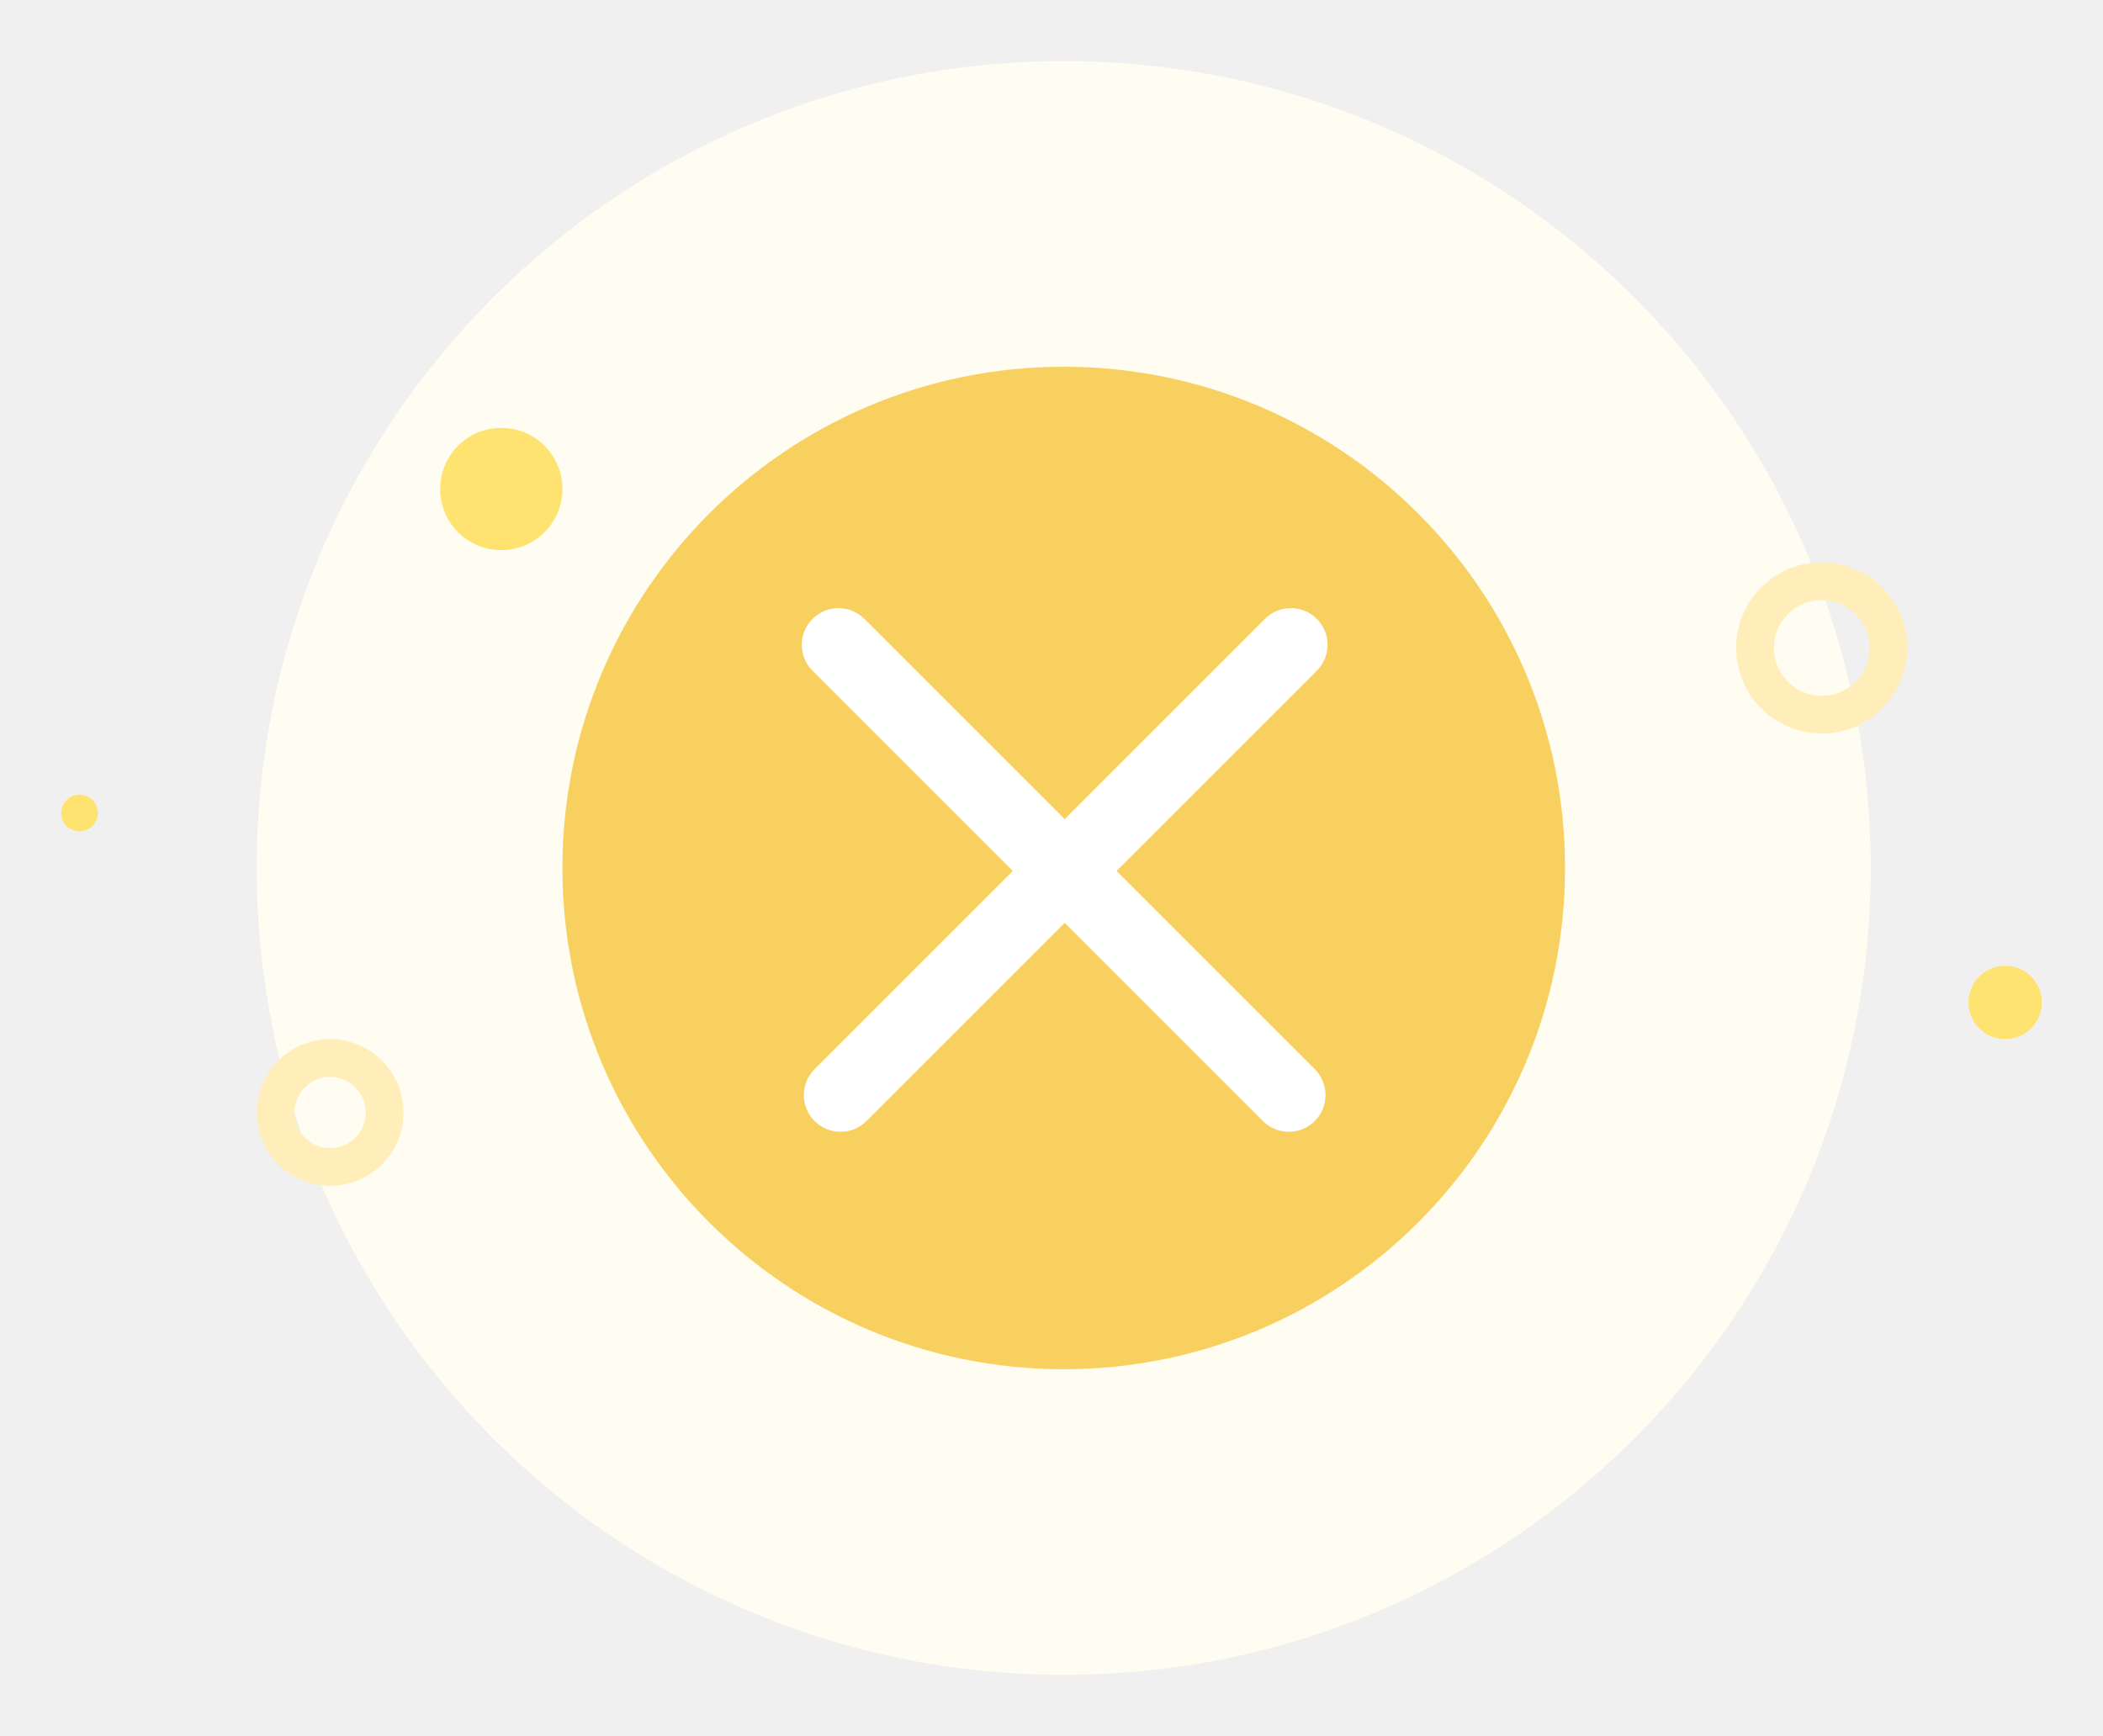
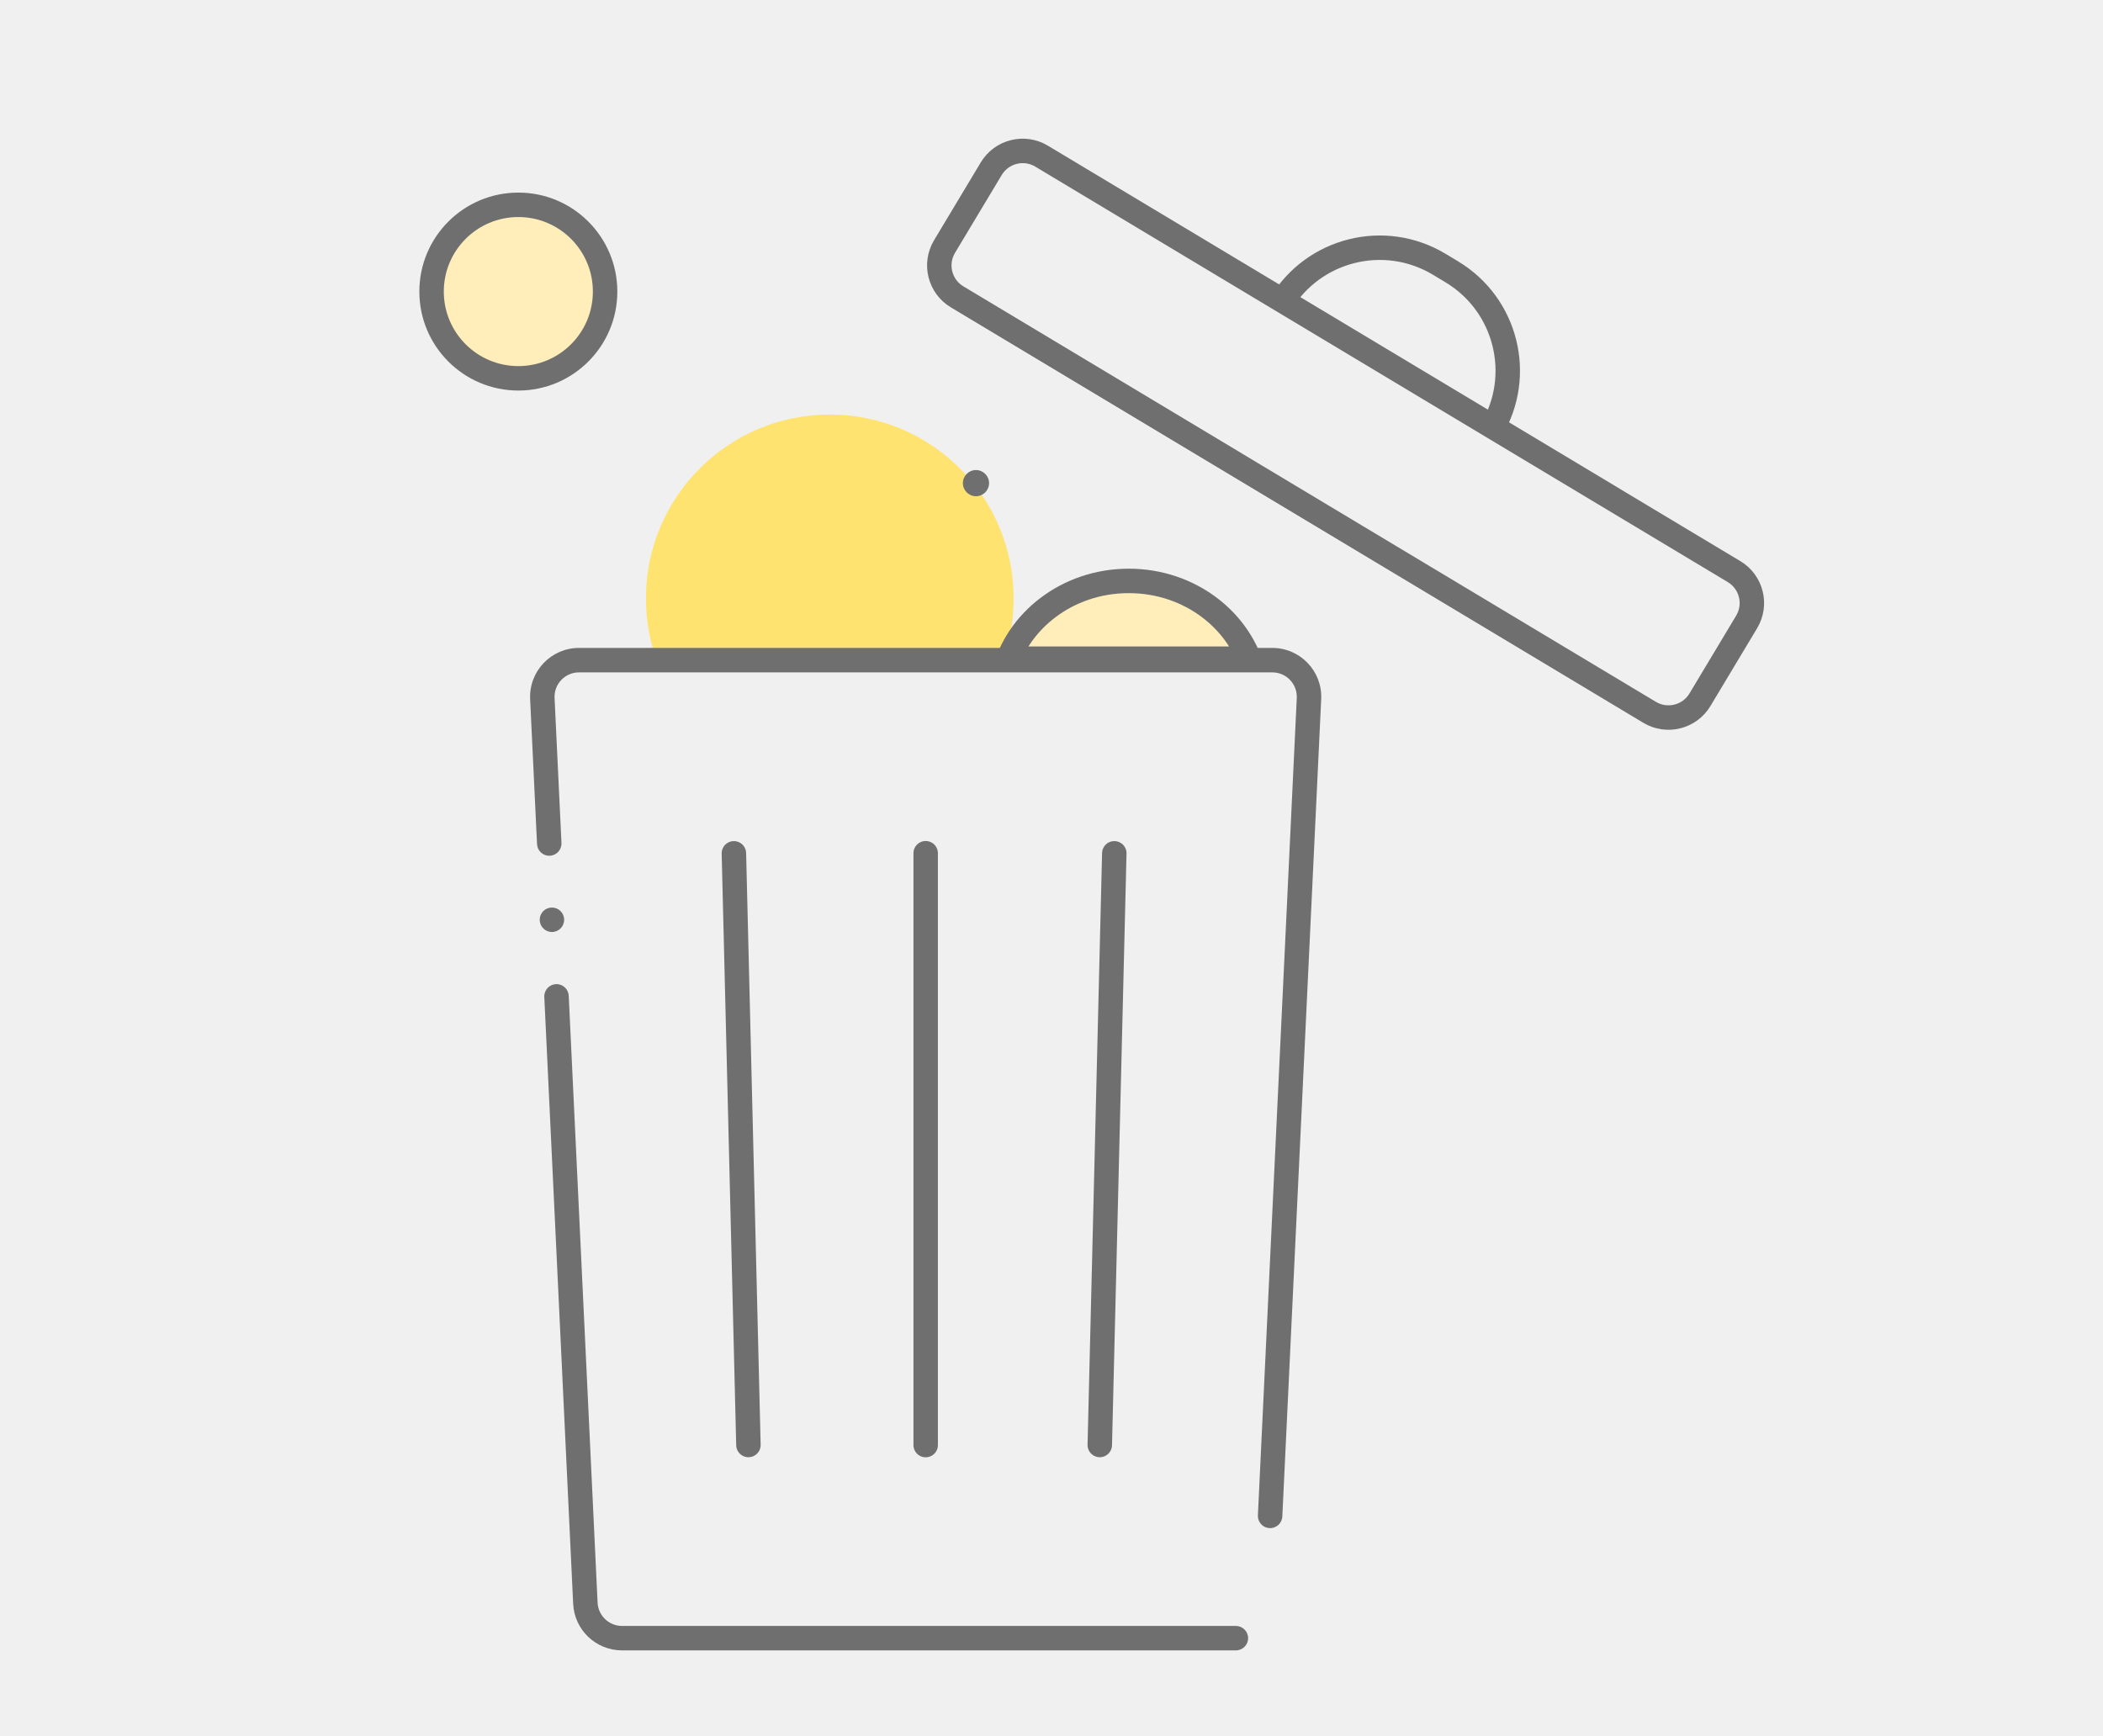
<svg xmlns="http://www.w3.org/2000/svg" width="172" height="142" viewBox="0 0 172 142" fill="none">
-   <path d="M153 71C153 107.451 123.451 137 87 137C50.549 137 21 107.451 21 71C21 34.549 50.549 5 87 5C123.451 5 153 34.549 153 71Z" fill="#FFFCF1" />
-   <circle cx="87" cy="71" r="41" fill="#F8D05F" />
-   <path fill-rule="evenodd" clip-rule="evenodd" d="M107.701 54.866C108.873 53.694 108.873 51.795 107.701 50.623C106.529 49.451 104.629 49.451 103.457 50.623L87.078 67.002L70.698 50.623C69.527 49.451 67.627 49.451 66.455 50.623C65.283 51.795 65.283 53.695 66.455 54.867L82.834 71.246L66.624 87.456C65.452 88.628 65.452 90.528 66.624 91.7C67.796 92.872 69.695 92.872 70.867 91.7L87.078 75.489L103.289 91.7C104.46 92.872 106.36 92.872 107.532 91.7C108.704 90.528 108.704 88.629 107.532 87.457L91.321 71.246L107.701 54.866Z" fill="white" />
-   <circle cx="164" cy="82" r="3" fill="#FFE371" />
-   <circle cx="6.5" cy="66.5" r="1.5" fill="#FFE371" />
-   <circle cx="41" cy="40" r="5" fill="#FFE371" />
-   <circle cx="27" cy="91" r="4.456" stroke="#FFEEBA" stroke-width="3.087" />
-   <circle cx="149" cy="53" r="5.456" stroke="#FFEEBA" stroke-width="3.087" />
+   <path fill-rule="evenodd" clip-rule="evenodd" d="M102.42 54.507H81.63C83.475 50.62 87.436 47.932 92.025 47.932C96.614 47.932 100.575 50.62 102.42 54.507Z" fill="#FFEEBA" />
+   <path fill-rule="evenodd" clip-rule="evenodd" d="M82.286 53.229C82.688 51.871 82.904 50.434 82.904 48.946C82.904 40.641 76.172 33.908 67.867 33.908C59.562 33.908 52.83 40.641 52.83 48.946C52.83 50.434 53.046 51.871 53.448 53.229H82.286Z" fill="#FFE371" />
+   <mask id="path-3-inside-1_2006:4911" fill="white">
+     <path fill-rule="evenodd" clip-rule="evenodd" d="M103.524 54.88H81.111C82.286 50.09 86.857 46.518 92.318 46.518C97.778 46.518 102.35 50.09 103.524 54.88Z" />
+   </mask>
+   <path d="M81.111 54.88L79.169 54.404L78.562 56.88H81.111V54.88ZM103.524 54.88V56.88H106.074L105.467 54.404L103.524 54.88ZM81.111 56.88H103.524V52.88H81.111V56.88ZM83.054 55.356C83.995 51.518 87.718 48.518 92.318 48.518V44.518C85.996 44.518 80.576 48.662 79.169 54.404L83.054 55.356ZM92.318 48.518C96.917 48.518 100.641 51.518 101.582 55.356L105.467 54.404C104.059 48.662 98.639 44.518 92.318 44.518V48.518Z" fill="#6F6F6F" mask="url(#path-3-inside-1_2006:4911)" />
+   <mask id="path-5-inside-2_2006:4911" fill="white">
+ </mask>
+   <path d="M81.327 52.945C81.17 53.474 81.472 54.031 82.001 54.188C82.531 54.345 83.087 54.043 83.244 53.513L81.327 52.945ZM52.49 53.513C52.647 54.043 53.203 54.345 53.733 54.188C54.262 54.031 54.564 53.474 54.407 52.945L52.49 53.513ZM75.23 36.992C75.7 37.282 76.316 37.136 76.606 36.666C76.896 36.196 76.751 35.58 76.281 35.29L75.23 36.992ZM82.989 43.592C82.805 43.072 82.233 42.799 81.713 42.983C81.192 43.168 80.919 43.739 81.103 44.26L82.989 43.592ZM81.904 48.946C81.904 50.337 81.702 51.678 81.327 52.945L83.244 53.513C83.674 52.065 83.904 50.531 83.904 48.946H81.904ZM54.407 52.945C54.032 51.678 53.83 50.337 53.83 48.946H51.83C51.83 50.531 52.06 52.065 52.49 53.513L54.407 52.945ZM53.83 48.946C53.83 41.193 60.114 34.908 67.867 34.908V32.908C59.01 32.908 51.83 40.088 51.83 48.946H53.83ZM67.867 34.908C70.569 34.908 73.09 35.671 75.23 36.992L76.281 35.29C73.834 33.78 70.951 32.908 67.867 32.908V34.908ZM81.103 44.26C81.622 45.724 81.904 47.301 81.904 48.946H83.904C83.904 47.07 83.582 45.268 82.989 43.592L81.103 44.26Z" fill="#6F6F6F" mask="url(#path-5-inside-2_2006:4911)" />
+   <path d="M101.081 135C101.633 135 102.081 134.552 102.081 134C102.081 133.448 101.633 133 101.081 133L101.081 135ZM46.111 94L45.112 94.047L46.111 94ZM45.635 84L44.636 84.047L45.635 84ZM44.684 64L45.683 63.953L44.684 64ZM43.923 69.047C43.949 69.599 44.418 70.025 44.969 69.999C45.521 69.973 45.947 69.504 45.921 68.953L43.923 69.047ZM46.515 81.453C46.489 80.901 46.02 80.475 45.469 80.501C44.917 80.527 44.491 80.996 44.517 81.547L46.515 81.453ZM105.307 94L104.308 93.953L105.307 94ZM104.356 114L103.357 113.953L104.356 114ZM102.881 123.953C102.855 124.504 103.281 124.973 103.833 124.999C104.384 125.025 104.853 124.599 104.879 124.047L102.881 123.953ZM104.831 104L105.83 104.048L104.831 104ZM104.118 119L105.117 119.047L104.118 119ZM104.594 109L105.592 109.048L104.594 109ZM107.059 57.142L108.058 57.19L107.059 57.142ZM44.358 57.142L45.357 57.095L44.358 57.142ZM47.877 131.142L48.876 131.095L47.877 131.142ZM101.081 133L50.873 133L50.873 135L101.081 135L101.081 133ZM47.355 55L104.063 55L104.063 53L47.355 53L47.355 55ZM48.876 131.095L47.11 93.953L45.112 94.047L46.878 131.19L48.876 131.095ZM47.11 93.953L46.634 83.953L44.636 84.047L45.112 94.047L47.11 93.953ZM45.683 63.953L45.357 57.095L43.359 57.19L43.685 64.047L45.683 63.953ZM45.921 68.953L45.683 63.953L43.685 64.047L43.923 69.047L45.921 68.953ZM46.634 83.953L46.515 81.453L44.517 81.547L44.636 84.047L46.634 83.953ZM106.06 57.095L104.308 93.953L106.306 94.047L108.058 57.19L106.06 57.095ZM104.308 93.953L103.832 103.953L105.83 104.048L106.306 94.047L104.308 93.953ZM103.357 113.953L103.119 118.953L105.117 119.047L105.355 114.047L103.357 113.953ZM103.119 118.953L102.881 123.953L104.879 124.047L105.117 119.047L103.119 118.953ZM103.832 103.953L103.595 108.953L105.592 109.048L105.83 104.048L103.832 103.953ZM103.595 108.953L103.357 113.953L105.355 114.047L105.592 109.048L103.595 108.953ZM104.063 55C105.205 55 106.115 55.954 106.06 57.095L108.058 57.19C108.167 54.909 106.346 53 104.063 53L104.063 55ZM47.355 53C45.071 53 43.251 54.909 43.359 57.19L45.357 57.095C45.303 55.954 46.213 55 47.355 55L47.355 53ZM50.873 133C49.806 133 48.926 132.161 48.876 131.095L46.878 131.19C46.979 133.323 48.738 135 50.873 135L50.873 133Z" fill="#6F6F6F" />
+   <circle cx="45.141" cy="75.236" r="1" fill="#6F6F6F" />
+   <circle cx="79.823" cy="39.52" r="1.071" fill="#6F6F6F" />
+   <path d="M75.709 69.793V118.205" stroke="#6F6F6F" stroke-width="2" stroke-linecap="round" />
+   <path d="M91.136 69.801L89.949 118.198" stroke="#6F6F6F" stroke-width="2" stroke-linecap="round" />
+   <path d="M60.024 69.801L61.212 118.198" stroke="#6F6F6F" stroke-width="2" stroke-linecap="round" />
+   <rect x="82.615" y="11.229" width="72.052" height="13.424" rx="3" transform="rotate(30.965 82.6155 11.2285)" stroke="#6F6F6F" stroke-width="2" />
+   <path d="M121.97 35.179V35.179C124.652 30.71 123.203 24.913 118.734 22.232L117.697 21.609C113.228 18.928 107.431 20.377 104.749 24.846V24.846" stroke="#6F6F6F" stroke-width="2" />
+   <circle cx="42.394" cy="23.85" r="7.096" fill="#FFEEBA" />
+   <circle cx="42.394" cy="23.85" r="7.096" stroke="#6F6F6F" stroke-width="2" />
</svg>
